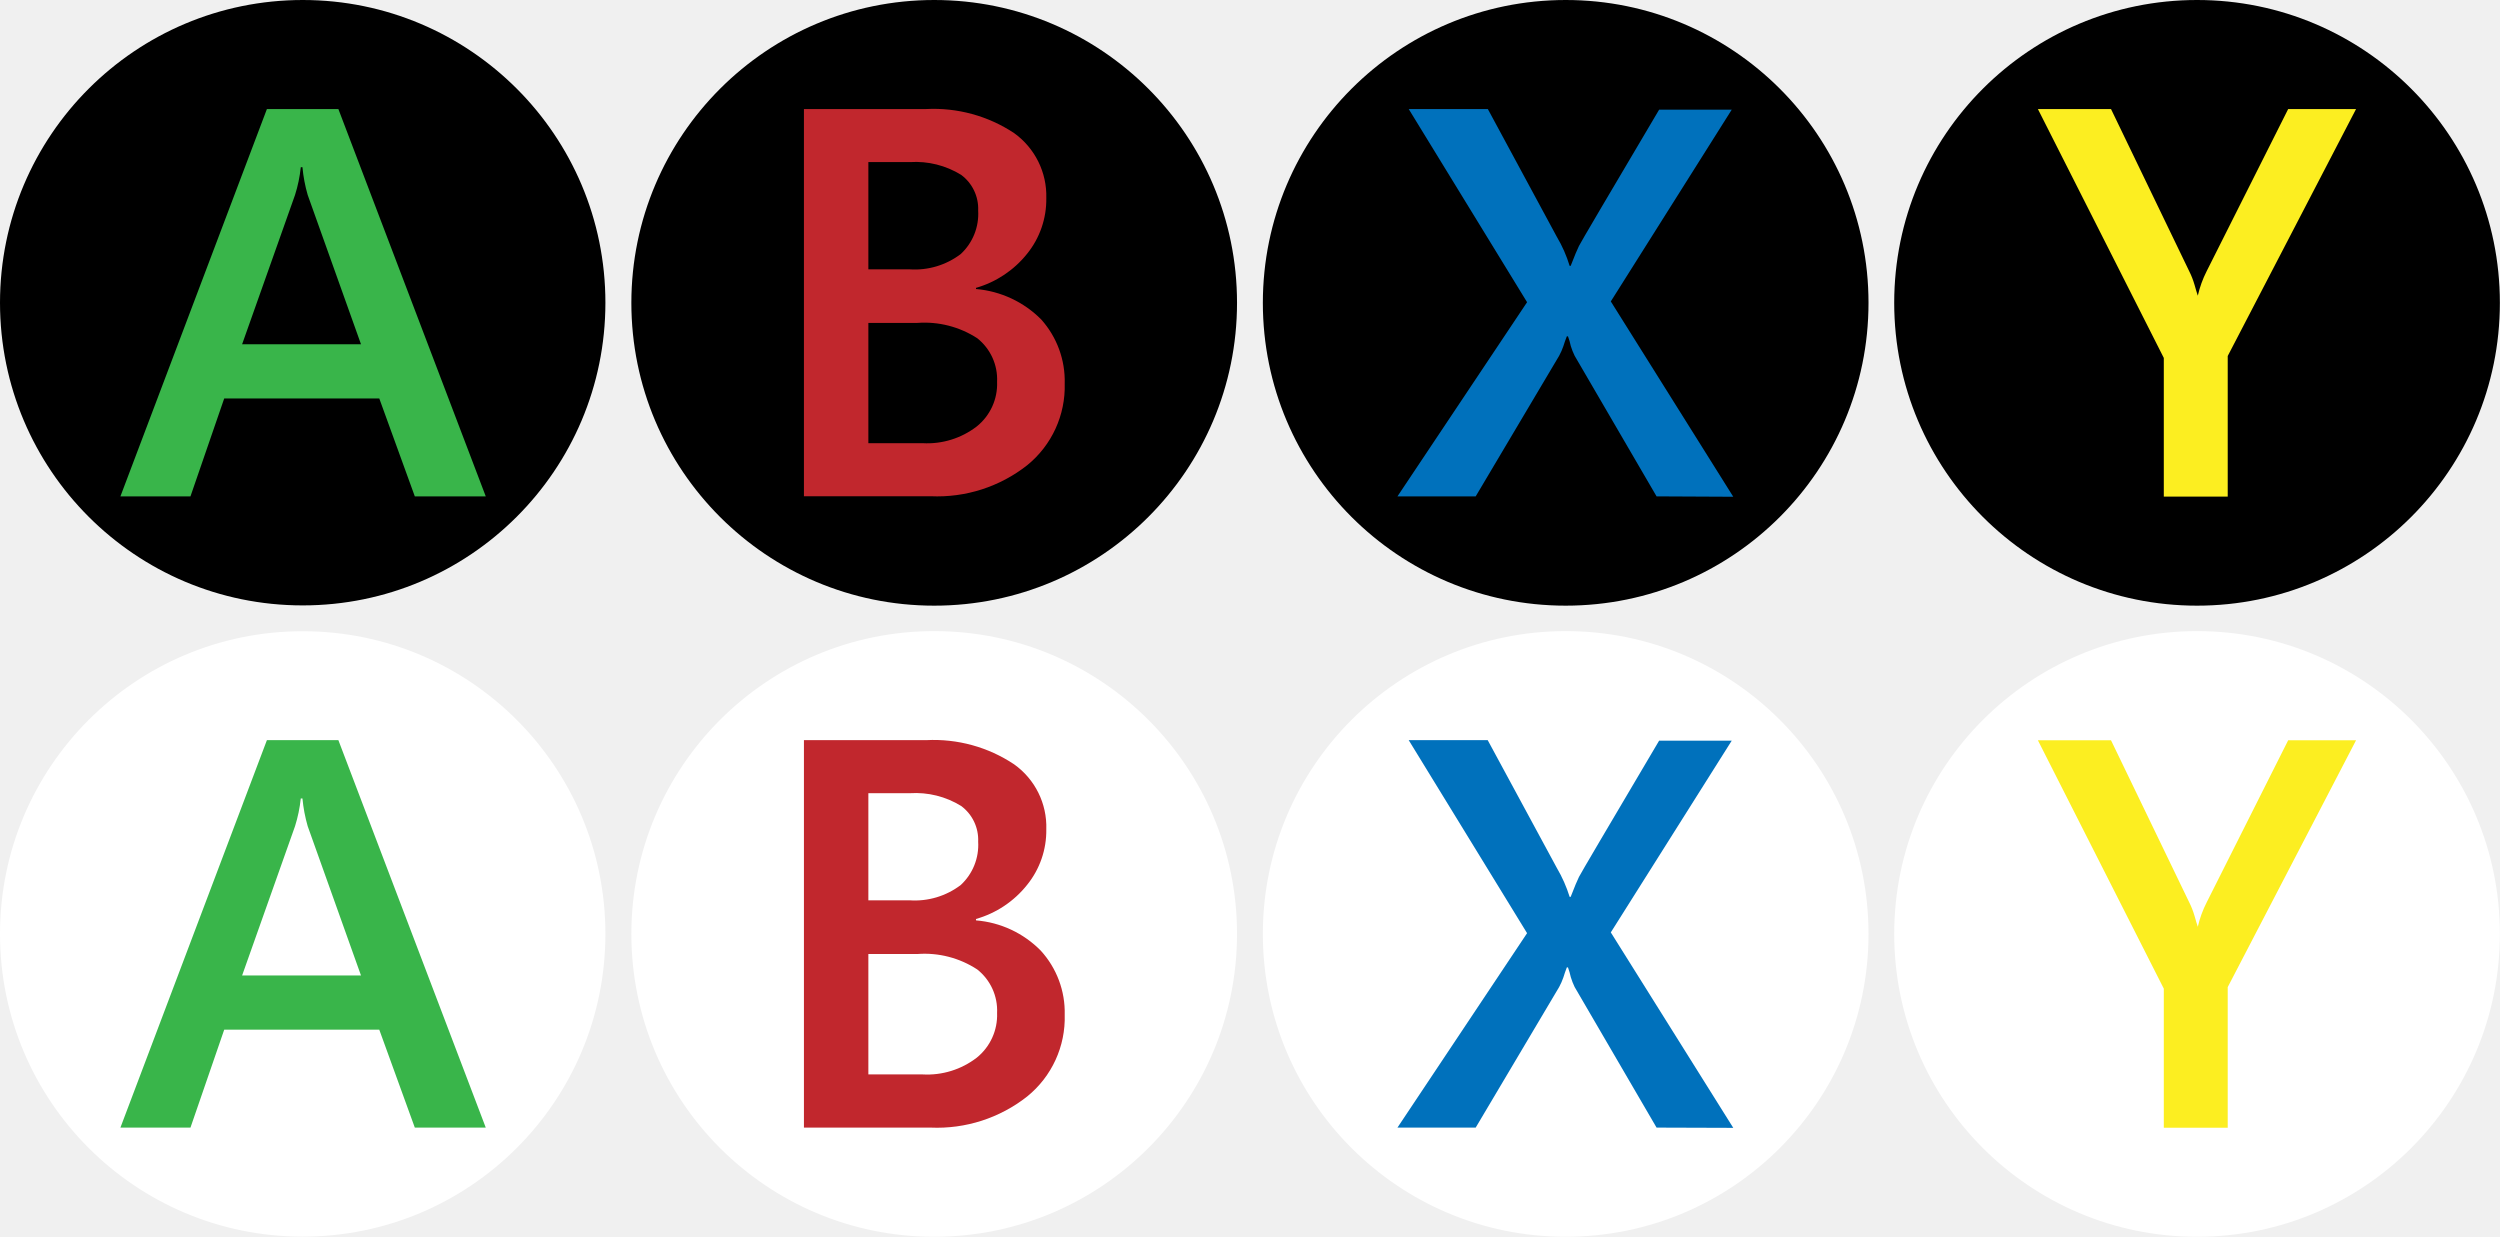
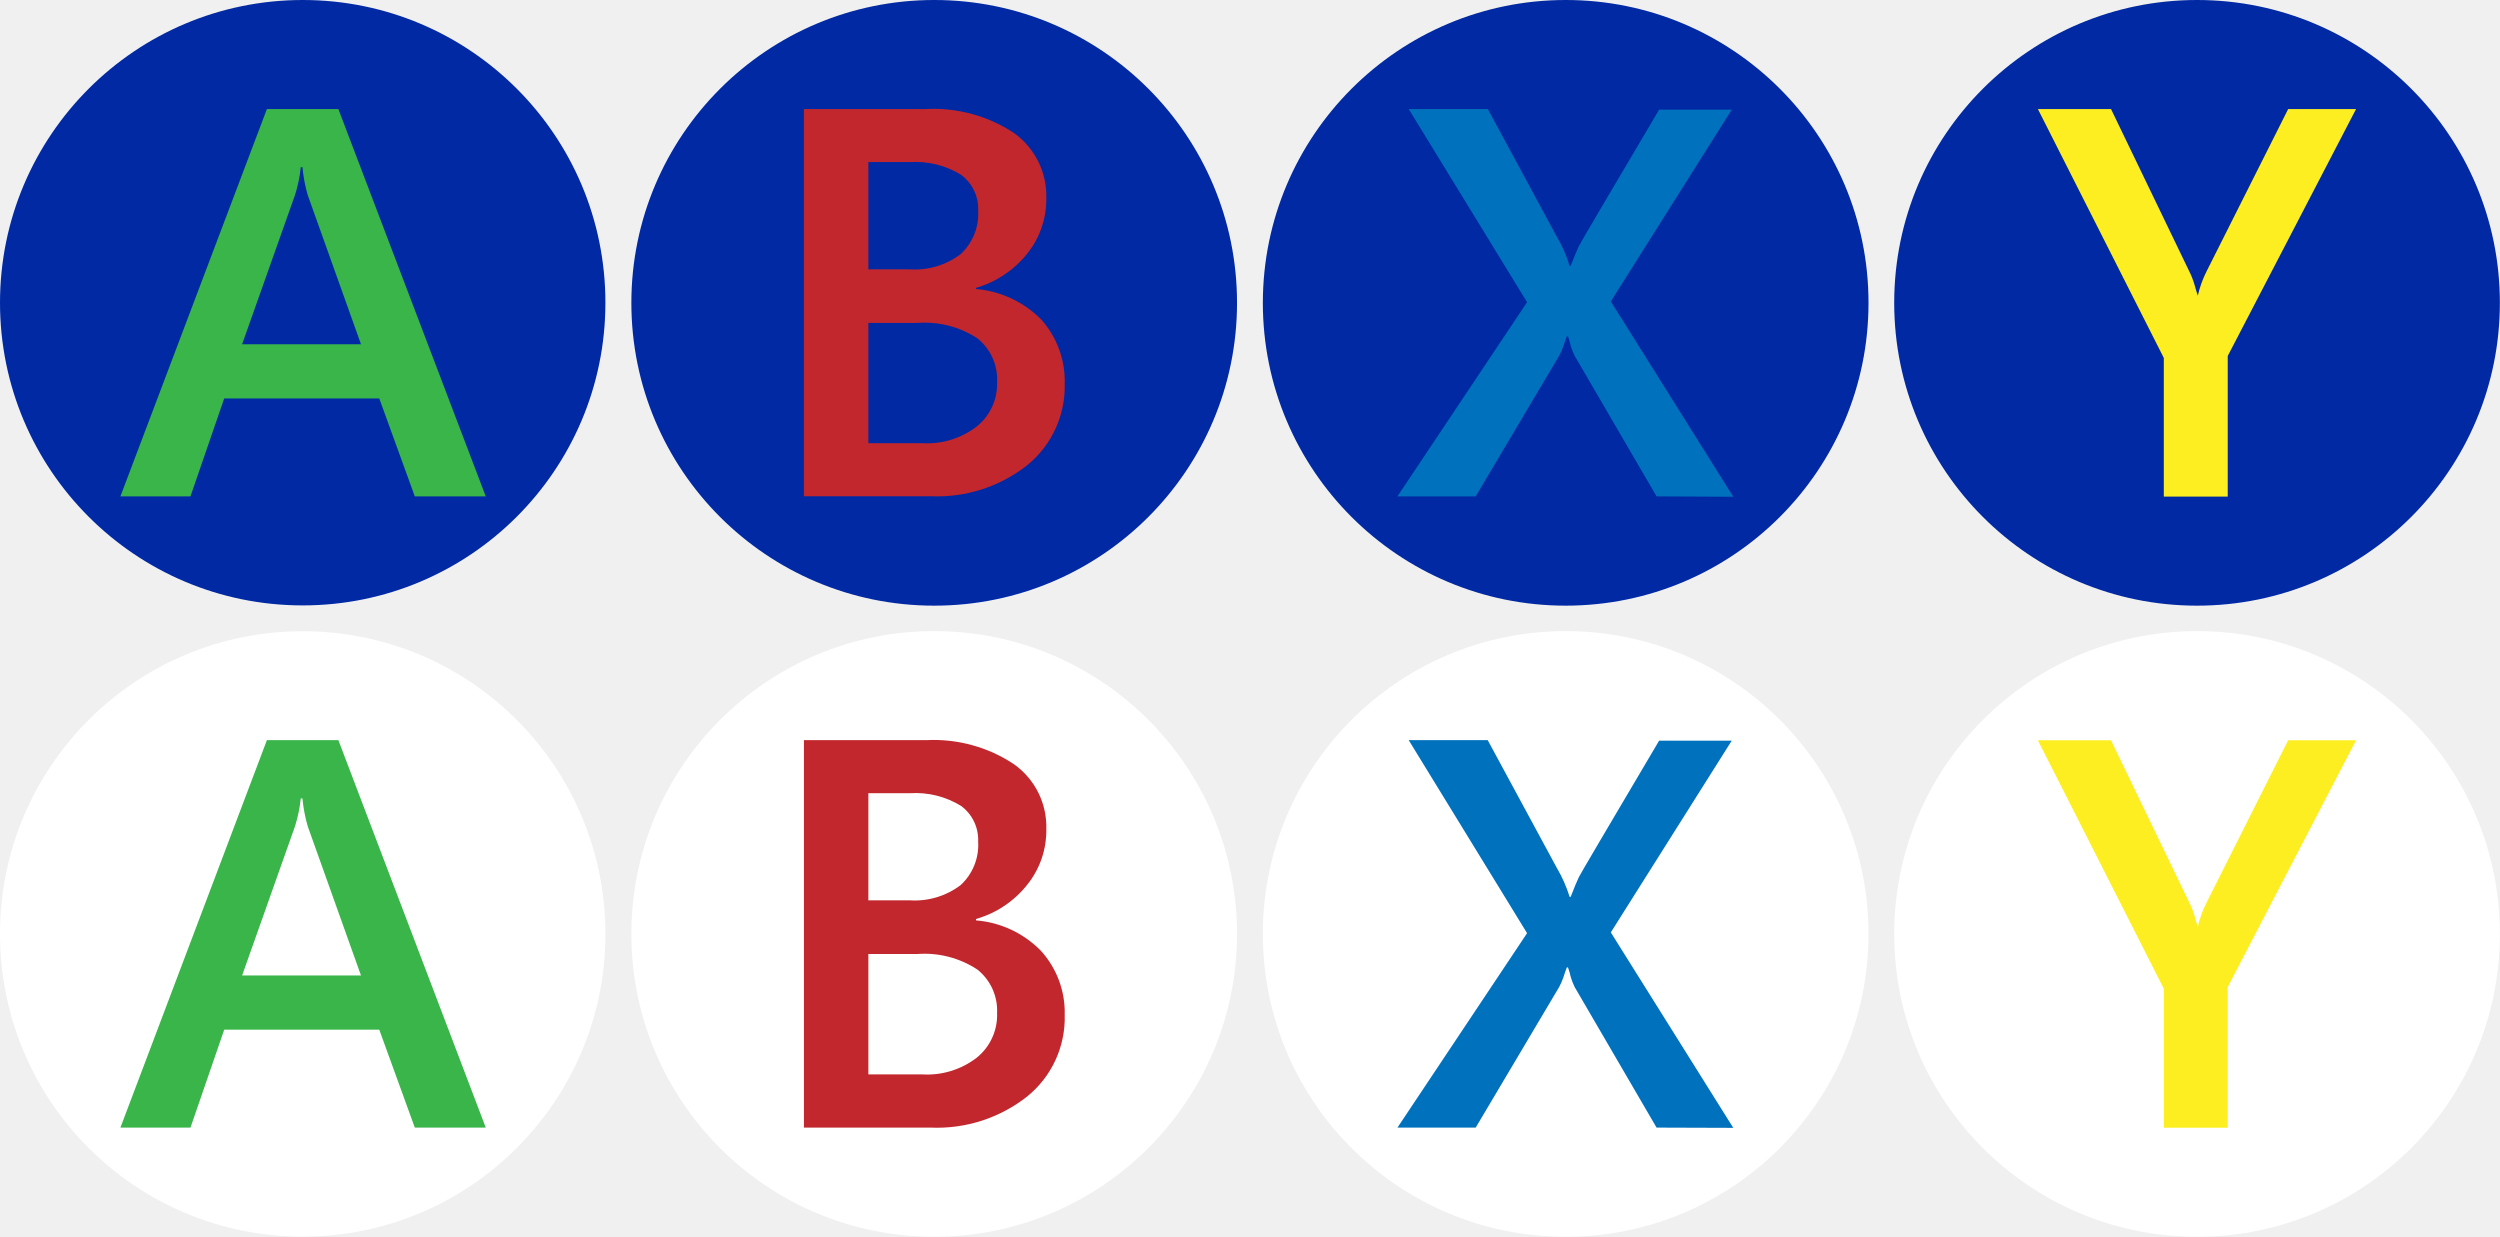
<svg xmlns="http://www.w3.org/2000/svg" id="Layer_1" data-name="Layer 1" width="195.57" height="96.74" viewBox="0 0 195.57 96.74">
  <defs>
    <style>
      .cls-1 {
-         fill: hsl(225,100,32);
+         fill: #0029a3;
      }

      .cls-2 {
        isolation: isolate;
      }

      .cls-3, .cls-8{
        fill: #39b54a;
      }

      .cls-4, .cls-9 {
        fill: #c1272d;
      }

      .cls-5, .cls-10 {
        fill: #fcee21;
      }

      .cls-6, .cls-11 {
        fill: #0071bc;
      }

      .cls-7 {
        fill: #fff;
    </style>
  </defs>
  <g>
    <g>
      <g id="A">
        <path class="cls-1" d="M23.69,0A23.68,23.68,0,1,1,0,23.68,23.69,23.69,0,0,1,23.69,0Z" />
      </g>
      <g class="cls-2">
        <path class="cls-3" d="M32.45,38.83l-2.78-7.66H17.54L14.9,38.83H9.42L20.88,8.53h5.59L38,38.83ZM23.66,13.08h-.13a10.82,10.82,0,0,1-.45,2.17L18.94,26.93h9.3L24.07,15.25A11.49,11.49,0,0,1,23.66,13.08Z" />
      </g>
    </g>
    <g>
      <g id="B">
        <path class="cls-1" d="M73.08,0A23.69,23.69,0,1,1,49.39,23.69,23.7,23.7,0,0,1,73.08,0Z" />
      </g>
      <g class="cls-2">
        <path class="cls-4" d="M83.29,30a7.94,7.94,0,0,1-2.93,6.39,11.38,11.38,0,0,1-7.56,2.43H62.89V8.53h9.57a11.41,11.41,0,0,1,6.87,1.88,6.05,6.05,0,0,1,2.52,5.09,6.76,6.76,0,0,1-1.5,4.35,7.92,7.92,0,0,1-4,2.67v.09A8.15,8.15,0,0,1,81.46,25,7.22,7.22,0,0,1,83.29,30ZM76.52,16.47a3.3,3.3,0,0,0-1.33-2.79,6.79,6.79,0,0,0-4-1H67.93v8.39h3.23a5.93,5.93,0,0,0,4-1.2A4.29,4.29,0,0,0,76.52,16.47ZM78,29.87a4.11,4.11,0,0,0-1.55-3.41,7.58,7.58,0,0,0-4.68-1.2H67.93v9.41h4.24a6.36,6.36,0,0,0,4.24-1.31A4.26,4.26,0,0,0,78,29.87Z" />
      </g>
    </g>
    <g>
      <g id="Y">
        <path class="cls-1" d="M171.87,0a23.69,23.69,0,1,1-23.69,23.69A23.69,23.69,0,0,1,171.87,0Z" />
      </g>
      <g class="cls-2">
        <path class="cls-5" d="M174.27,27.85v11h-5V28L159.42,8.53h5.72l6.1,12.65a6.27,6.27,0,0,1,.44,1.12c.1.34.17.61.25.83h0a8.28,8.28,0,0,1,.69-1.91L179,8.53h5.31Z" />
      </g>
    </g>
    <g>
      <g id="X">
        <path class="cls-1" d="M122.47,0A23.69,23.69,0,1,1,98.79,23.69,23.7,23.7,0,0,1,122.47,0Z" />
      </g>
      <g class="cls-2">
        <path class="cls-6" d="M129.59,38.83l-6.41-11a5.14,5.14,0,0,1-.3-.76,5.44,5.44,0,0,0-.22-.76h-.09c-.11.27-.19.52-.27.77a4.94,4.94,0,0,1-.33.75l-6.53,11h-6.12l10.14-15.19L110.2,8.53h6.19l5.4,10a10.25,10.25,0,0,1,1,2.27h.08c.3-.79.53-1.31.65-1.56s2.21-3.8,6.27-10.66h5.68l-9.46,15,9.58,15.28Z" />
      </g>
    </g>
  </g>
  <g>
    <g>
      <g id="A-2" data-name="A">
        <path class="cls-7" d="M23.69,49.38A23.68,23.68,0,1,1,0,73.06,23.68,23.68,0,0,1,23.69,49.38Z" />
      </g>
      <g class="cls-2">
        <path class="cls-8" d="M32.45,88.21l-2.78-7.66H17.54L14.9,88.21H9.42L20.88,57.9h5.59L38,88.21ZM23.66,62.46h-.13a11.13,11.13,0,0,1-.45,2.17L18.94,76.31h9.3L24.07,64.63A11.67,11.67,0,0,1,23.66,62.46Z" />
      </g>
    </g>
    <g>
      <g id="B-2" data-name="B">
        <path class="cls-7" d="M73.08,49.37A23.69,23.69,0,1,1,49.39,73.06,23.7,23.7,0,0,1,73.08,49.37Z" />
      </g>
      <g class="cls-2">
        <path class="cls-9" d="M83.29,79.38a7.92,7.92,0,0,1-2.93,6.39,11.39,11.39,0,0,1-7.56,2.44H62.89V57.9h9.57a11.34,11.34,0,0,1,6.87,1.89,6,6,0,0,1,2.52,5.09,6.75,6.75,0,0,1-1.5,4.34,7.86,7.86,0,0,1-4,2.67V72a8,8,0,0,1,5.07,2.37A7.17,7.17,0,0,1,83.29,79.38ZM76.52,65.84a3.3,3.3,0,0,0-1.33-2.79,6.8,6.8,0,0,0-4-1H67.93v8.38h3.23a5.93,5.93,0,0,0,4-1.2A4.27,4.27,0,0,0,76.52,65.84ZM78,79.25a4.1,4.1,0,0,0-1.55-3.41,7.52,7.52,0,0,0-4.68-1.21H67.93v9.42h4.24a6.36,6.36,0,0,0,4.24-1.31A4.28,4.28,0,0,0,78,79.25Z" />
      </g>
    </g>
    <g>
      <g id="Y-2" data-name="Y">
        <path class="cls-7" d="M171.87,49.37a23.69,23.69,0,1,1-23.69,23.69A23.7,23.7,0,0,1,171.87,49.37Z" />
      </g>
      <g class="cls-2">
        <path class="cls-10" d="M174.27,77.22v11h-5V77.34l-9.85-19.43h5.72l6.1,12.64a6.27,6.27,0,0,1,.44,1.12c.1.34.17.61.25.83h0a8.2,8.2,0,0,1,.69-1.9L179,57.91h5.31Z" />
      </g>
    </g>
    <g>
      <g id="X-2" data-name="X">
        <path class="cls-7" d="M122.47,49.37A23.69,23.69,0,1,1,98.79,73.06,23.7,23.7,0,0,1,122.47,49.37Z" />
      </g>
      <g class="cls-2">
        <path class="cls-11" d="M129.59,88.21l-6.41-11a5.22,5.22,0,0,1-.3-.77,5.86,5.86,0,0,0-.22-.76h-.09c-.11.28-.19.52-.27.78a4.94,4.94,0,0,1-.33.75l-6.53,11h-6.12L119.46,73,110.2,57.9h6.18l5.41,10a10.7,10.7,0,0,1,1,2.26h.08c.3-.79.53-1.31.65-1.56s2.21-3.79,6.27-10.66h5.68l-9.46,15,9.58,15.29Z" />
      </g>
    </g>
  </g>
</svg>
